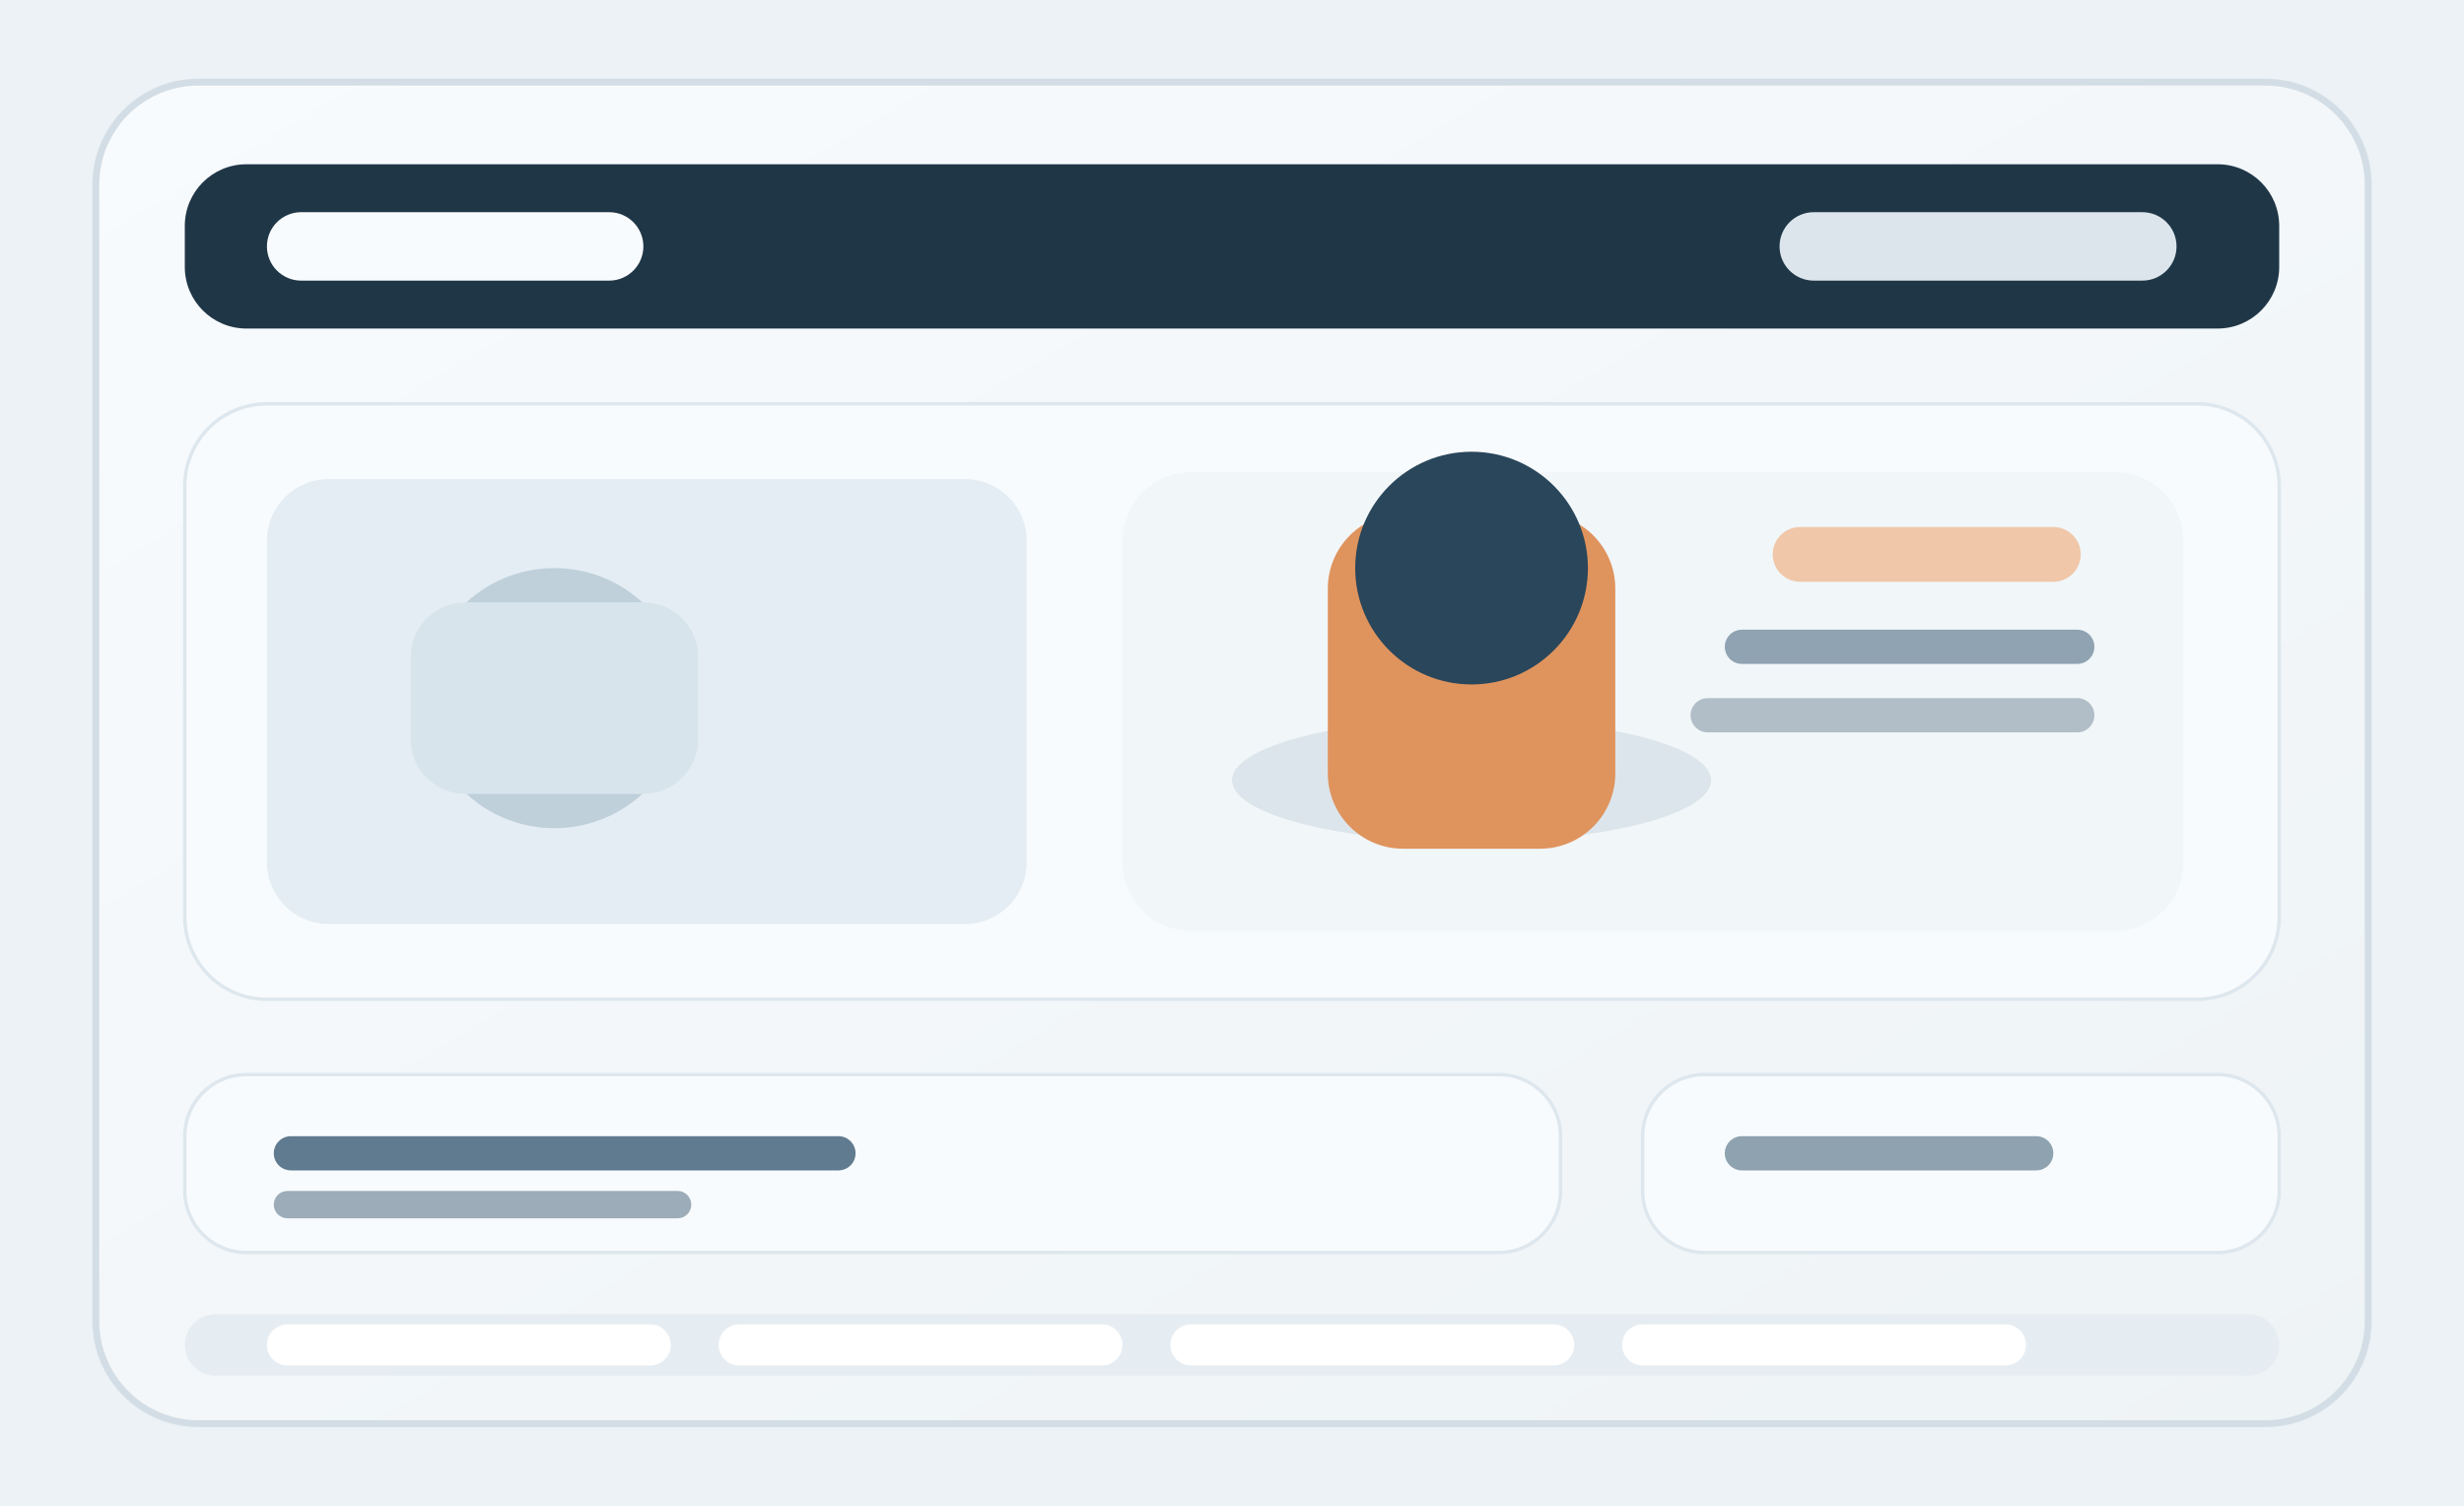
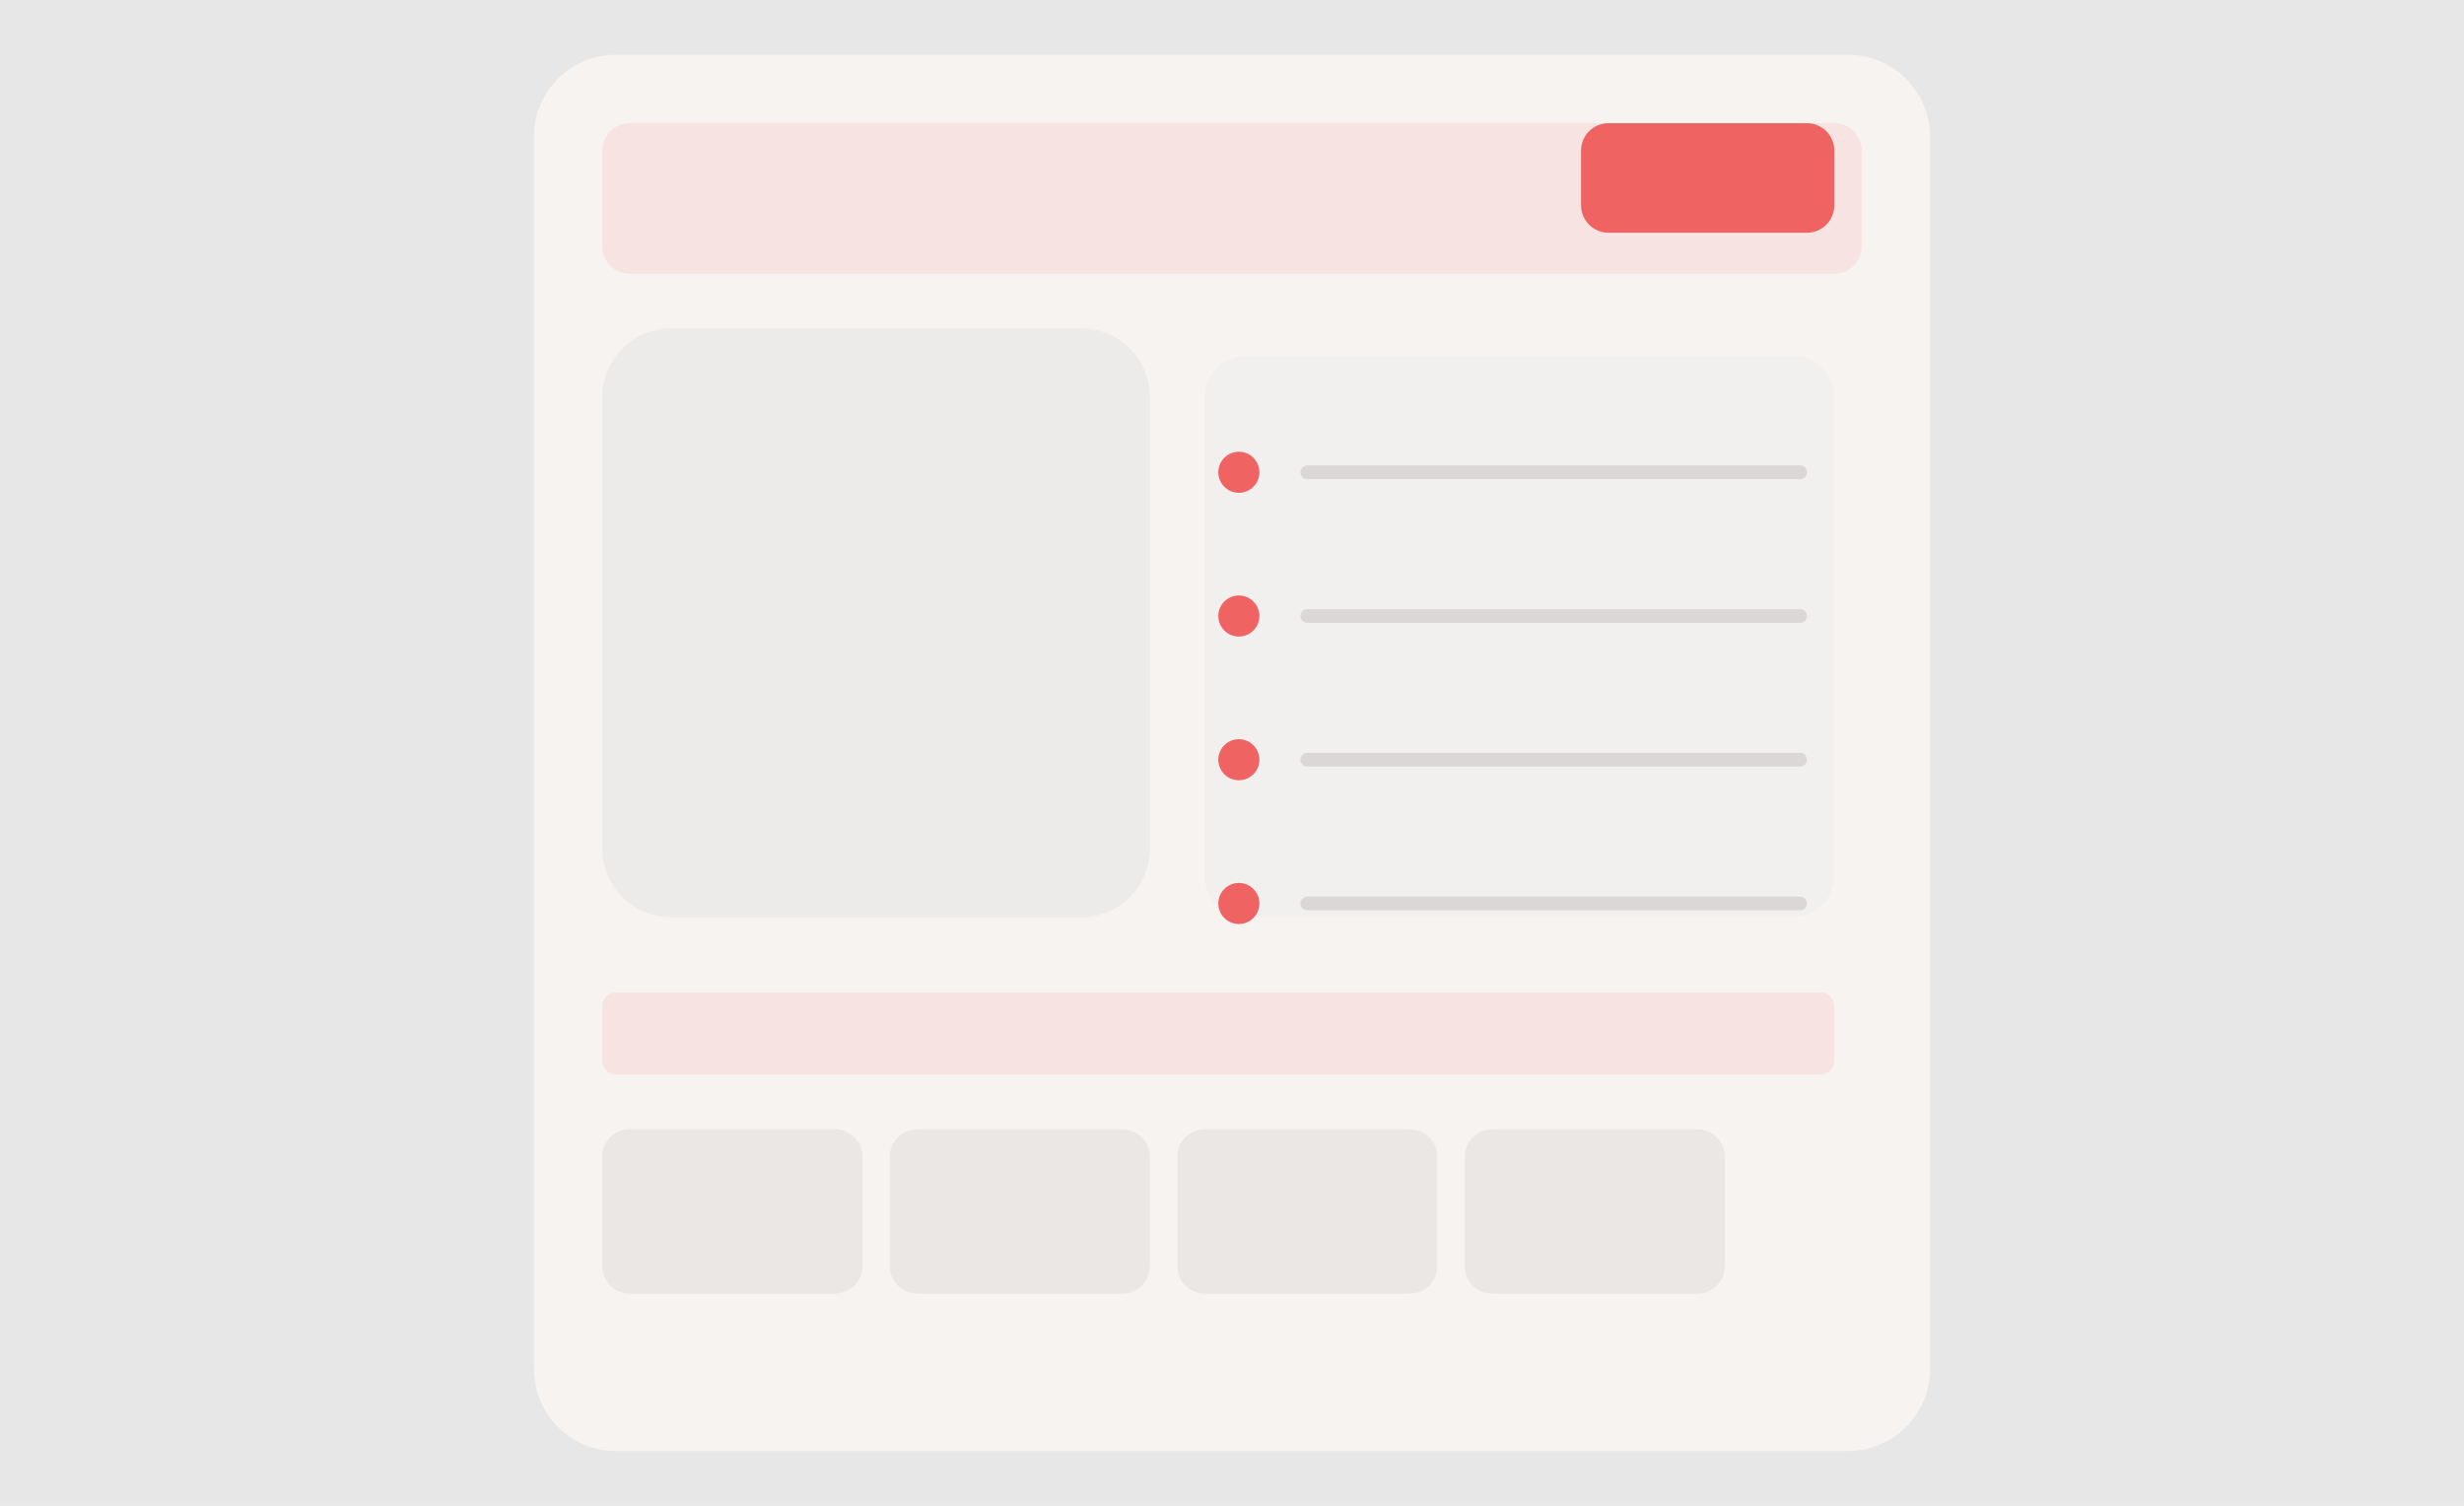
- <svg xmlns="http://www.w3.org/2000/svg" width="720" height="440" viewBox="0 0 720 440" role="img" aria-labelledby="title desc">
-   <defs>
-     <linearGradient id="marketing-card-bg" x1="0" y1="0" x2="1" y2="1">
-       <stop offset="0%" stop-color="#f8fbfd" />
-       <stop offset="100%" stop-color="#eef3f6" />
-     </linearGradient>
-   </defs>
-   <rect width="720" height="440" fill="#ecf2f5" />
-   <rect x="28" y="24" width="664" height="392" rx="30" fill="url(#marketing-card-bg)" stroke="#d3dde5" stroke-width="2" />
-   <rect x="54" y="48" width="612" height="48" rx="18" fill="#1f3647" />
-   <rect x="78" y="62" width="110" height="20" rx="10" fill="#f8fbfd" />
-   <rect x="520" y="62" width="116" height="20" rx="10" fill="#dbe5eb" />
-   <rect x="54" y="118" width="612" height="174" rx="24" fill="#f8fbfd" stroke="#dde7ed" />
-   <rect x="78" y="140" width="222" height="130" rx="18" fill="#e4edf3" />
-   <circle cx="162" cy="204" r="38" fill="#bfd0db" />
-   <rect x="120" y="176" width="84" height="56" rx="16" fill="#d7e4ec" />
-   <rect x="328" y="138" width="310" height="134" rx="20" fill="#f1f6f9" />
-   <ellipse cx="430" cy="228" rx="70" ry="18" fill="#dce5eb" />
-   <rect x="388" y="150" width="84" height="98" rx="22" fill="#df935d" />
-   <circle cx="430" cy="166" r="34" fill="#29465b" />
-   <rect x="518" y="154" width="90" height="16" rx="8" fill="#f0c7a8" />
-   <rect x="504" y="184" width="108" height="10" rx="5" fill="#8fa3b2" />
-   <rect x="494" y="204" width="118" height="10" rx="5" fill="#b1bdc7" />
-   <rect x="54" y="314" width="402" height="52" rx="18" fill="#f8fbfd" stroke="#dde7ed" />
-   <rect x="80" y="332" width="170" height="10" rx="5" fill="#607b8f" />
-   <rect x="80" y="348" width="122" height="8" rx="4" fill="#9cacb8" />
-   <rect x="480" y="314" width="186" height="52" rx="18" fill="#f8fbfd" stroke="#dde7ed" />
-   <rect x="504" y="332" width="96" height="10" rx="5" fill="#8ea2b0" />
-   <rect x="54" y="384" width="612" height="18" rx="9" fill="#e6edf2" />
-   <rect x="78" y="387" width="118" height="12" rx="6" fill="#ffffff" />
-   <rect x="210" y="387" width="118" height="12" rx="6" fill="#ffffff" />
-   <rect x="342" y="387" width="118" height="12" rx="6" fill="#ffffff" />
-   <rect x="474" y="387" width="118" height="12" rx="6" fill="#ffffff" />
+ <svg xmlns="http://www.w3.org/2000/svg" width="360" height="220" viewBox="0 0 360 220" role="img" aria-labelledby="title desc">
+   <rect width="360" height="220" fill="#e7e7e7" />
+   <rect x="78" y="8" width="204" height="204" rx="12" fill="#f6f3f1" />
+   <rect x="88" y="18" width="184" height="22" rx="4" fill="#f7e3e1" />
+   <rect x="231" y="18" width="37" height="16" rx="4" fill="#ef6363" />
+   <rect x="88" y="48" width="80" height="86" rx="10" fill="#ecebea" />
+   <rect x="176" y="52" width="92" height="82" rx="6" fill="#f2f0ef" />
+   <circle cx="181" cy="69" r="3" fill="#ef6363" />
+   <rect x="190" y="68" width="74" height="2" rx="1" fill="#dad7d6" />
+   <circle cx="181" cy="90" r="3" fill="#ef6363" />
+   <rect x="190" y="89" width="74" height="2" rx="1" fill="#dad7d6" />
+   <circle cx="181" cy="111" r="3" fill="#ef6363" />
+   <rect x="190" y="110" width="74" height="2" rx="1" fill="#dad7d6" />
+   <circle cx="181" cy="132" r="3" fill="#ef6363" />
+   <rect x="190" y="131" width="74" height="2" rx="1" fill="#dad7d6" />
+   <rect x="88" y="145" width="180" height="12" rx="2" fill="#f7e3e1" />
+   <rect x="88" y="165" width="38" height="24" rx="4" fill="#ebe7e4" />
+   <rect x="130" y="165" width="38" height="24" rx="4" fill="#ebe7e4" />
+   <rect x="172" y="165" width="38" height="24" rx="4" fill="#ebe7e4" />
+   <rect x="214" y="165" width="38" height="24" rx="4" fill="#ebe7e4" />
</svg>
